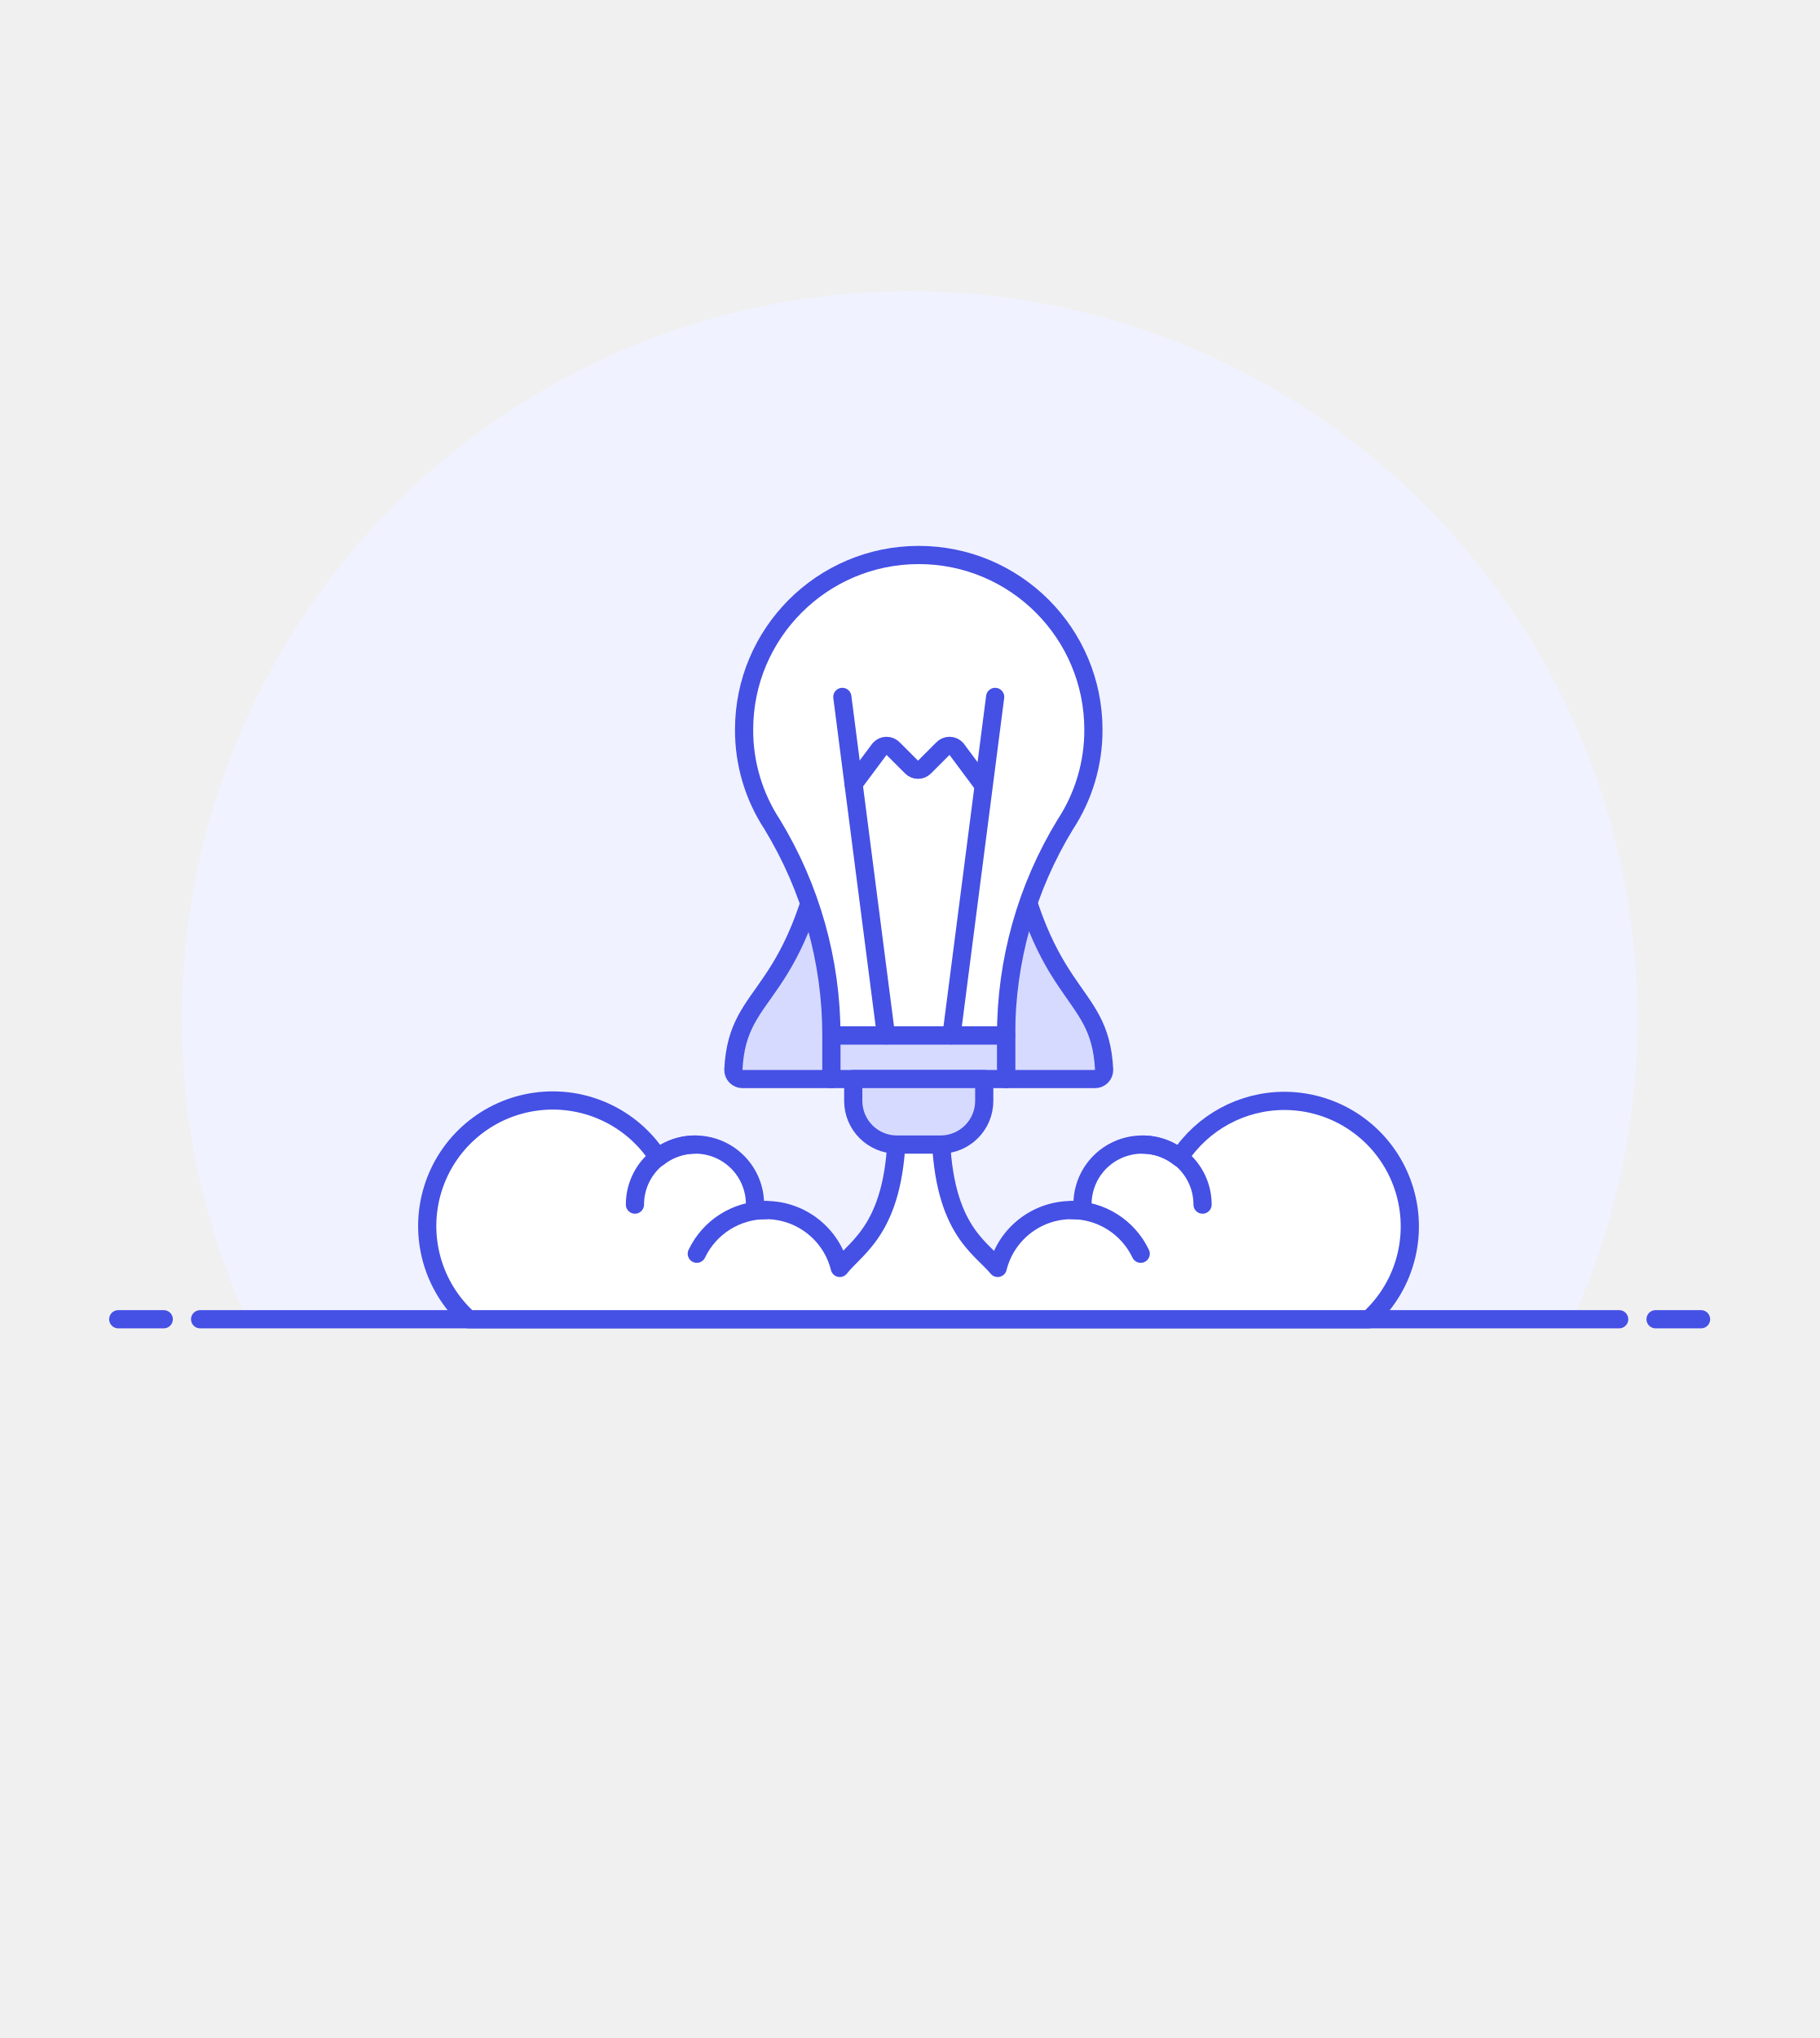
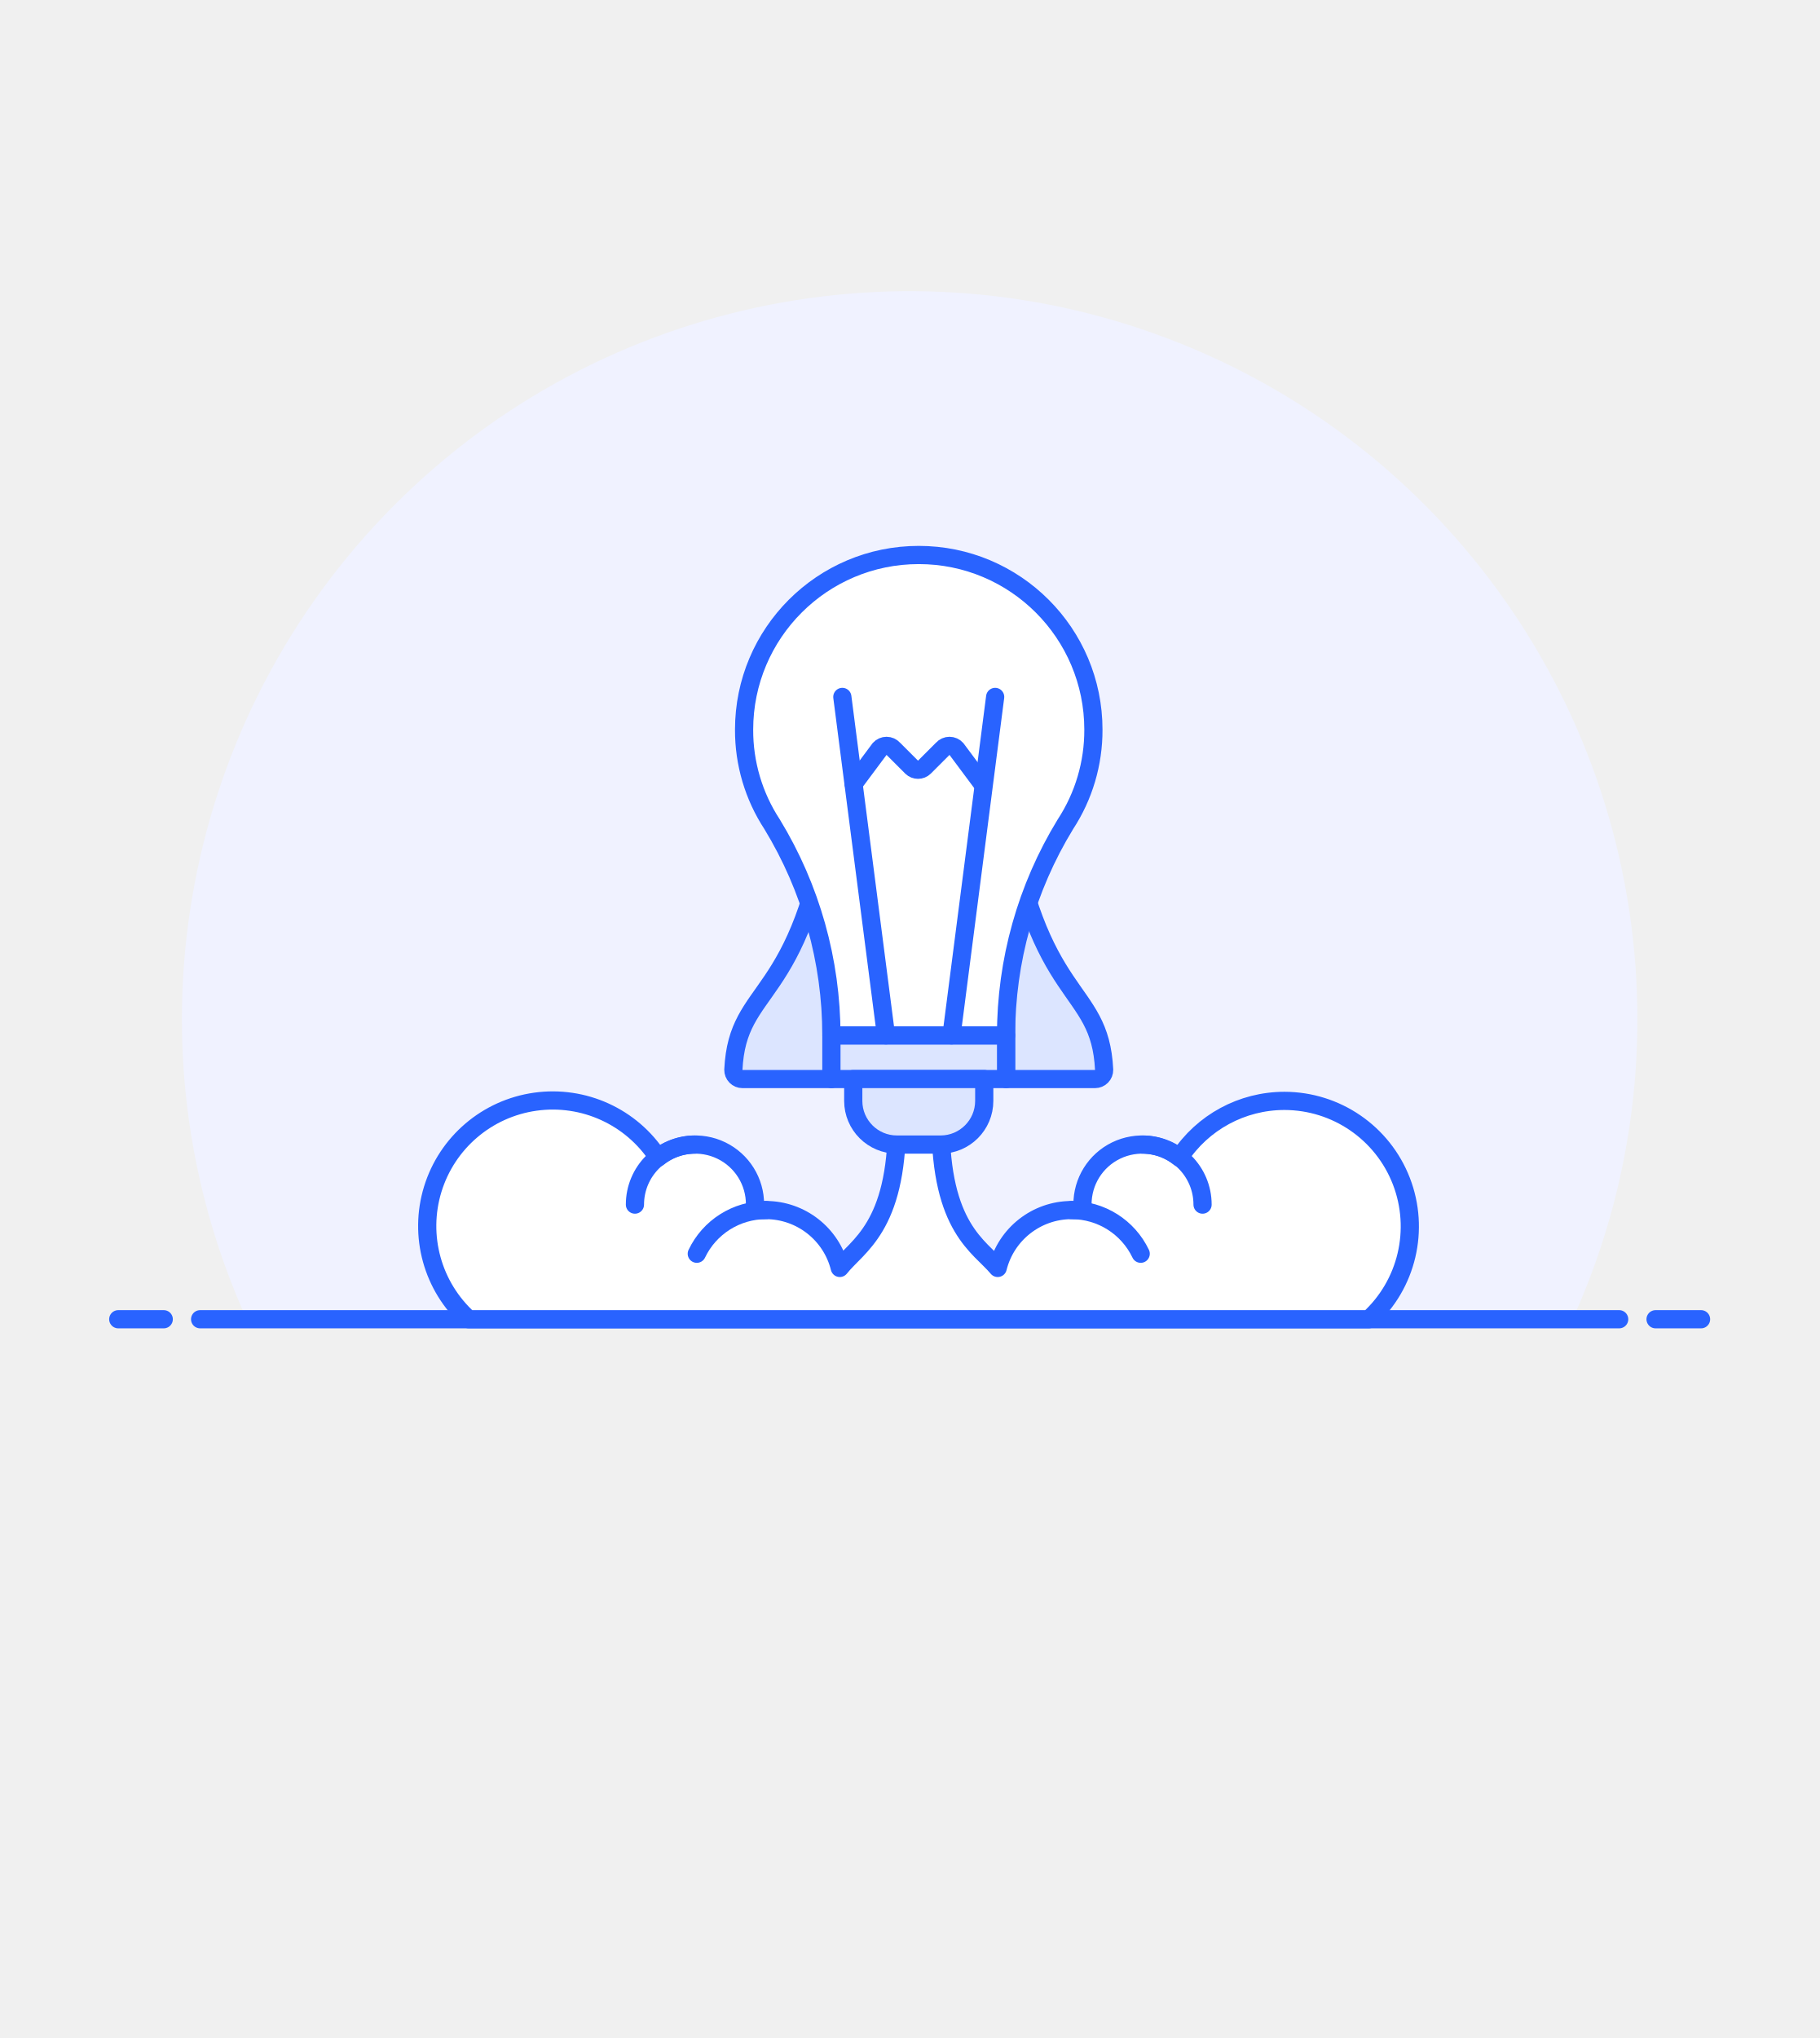
<svg xmlns="http://www.w3.org/2000/svg" id="Duotone" viewBox="0 0 100 112">
  <defs>
-     <style>.cls-1{fill:#f0f2ff;}.cls-2{fill:none;}.cls-2,.cls-4{stroke:#4550e5;stroke-linecap:round;stroke-linejoin:round;}.cls-3{fill:#fff;}.cls-4{fill:#d6daff;}</style>
+     <style>.cls-1{fill:#f0f2ff;}.cls-2{fill:none;}.cls-2,.cls-4{stroke:#2963ff;stroke-linecap:round;stroke-linejoin:round;}.cls-3{fill:#fff;}.cls-4{fill:#dce5ff;}</style>
  </defs>
  <g id="Icons">
    <path class="cls-1" d="M90,56A40,40,0,1,0,13.56,72.5H86.44A39.85,39.85,0,0,0,90,56Z" />
    <line class="cls-2" x1="11" y1="72.5" x2="89" y2="72.5" />
    <line class="cls-2" x1="6.5" y1="72.5" x2="9" y2="72.5" />
    <line class="cls-2" x1="91" y1="72.5" x2="93.5" y2="72.5" />
    <path class="cls-3" d="M70.6,60.5a6.9,6.9,0,0,0-5.77,3.12A3.28,3.28,0,0,0,59.5,66.2c0,.43.21.3-.6.3a4.19,4.19,0,0,0-4.06,3.18c-1-1.2-3.14-2.18-3.14-8H49.3c0,5.78-2.18,6.78-3.14,8A4.19,4.19,0,0,0,42.1,66.5c-.81,0-.6.13-.6-.3a3.28,3.28,0,0,0-5.33-2.58A6.9,6.9,0,1,0,25.76,72.5H75.24a6.9,6.9,0,0,0-4.64-12Z" />
    <path class="cls-2" d="M70.6,60.5a6.9,6.9,0,0,0-5.77,3.12A3.28,3.28,0,0,0,59.5,66.2c0,.43.21.3-.6.3a4.19,4.19,0,0,0-4.06,3.18c-1-1.2-3.14-2.18-3.14-8H49.3c0,5.78-2.18,6.78-3.14,8A4.19,4.19,0,0,0,42.1,66.5c-.81,0-.6.13-.6-.3a3.28,3.28,0,0,0-5.33-2.58A6.9,6.9,0,1,0,25.76,72.5H75.24a6.9,6.9,0,0,0-4.64-12Z" />
    <path class="cls-4" d="M55.3,44.3c1.74,11,5.16,9.71,5.39,14.49a.5.5,0,0,1-.5.51H55.3Z" />
    <path class="cls-4" d="M45.7,44.3C44,55.32,40.54,54,40.31,58.79a.5.5,0,0,0,.5.51H45.7Z" />
    <rect class="cls-4" x="45.7" y="56.9" width="9.6" height="2.4" />
    <path class="cls-4" d="M46.9,59.3h7.2a0,0,0,0,1,0,0v1.2a2.4,2.4,0,0,1-2.4,2.4H49.3a2.4,2.4,0,0,1-2.4-2.4V59.3A0,0,0,0,1,46.9,59.3Z" />
    <path class="cls-2" d="M38.3,68.9a4.21,4.21,0,0,1,3.8-2.4" />
    <path class="cls-2" d="M34.9,66.2a3.3,3.3,0,0,1,3.3-3.3" />
    <path class="cls-2" d="M62.7,68.9a4.21,4.21,0,0,0-3.8-2.4" />
    <path class="cls-2" d="M66.1,66.2a3.3,3.3,0,0,0-3.3-3.3" />
    <path class="cls-3" d="M60.1,40.1a9.6,9.6,0,1,0-19.2,0,9.43,9.43,0,0,0,1.54,5.2A22.33,22.33,0,0,1,45.7,56.9h9.6a22.21,22.21,0,0,1,3.26-11.6A9.43,9.43,0,0,0,60.1,40.1Z" />
    <path class="cls-2" d="M60.1,40.1a9.6,9.6,0,1,0-19.2,0,9.43,9.43,0,0,0,1.54,5.2A22.33,22.33,0,0,1,45.7,56.9h9.6a22.21,22.21,0,0,1,3.26-11.6A9.43,9.43,0,0,0,60.1,40.1Z" />
    <line class="cls-2" x1="54.7" y1="38.3" x2="52.3" y2="56.9" />
    <line class="cls-2" x1="48.7" y1="56.9" x2="46.3" y2="38.3" />
    <path class="cls-2" d="M46.92,43.08l1.43-1.92a.51.51,0,0,1,.76,0l1,1a.5.5,0,0,0,.7,0l1-1a.51.51,0,0,1,.76,0l1.43,1.92" />
  </g>
</svg>
